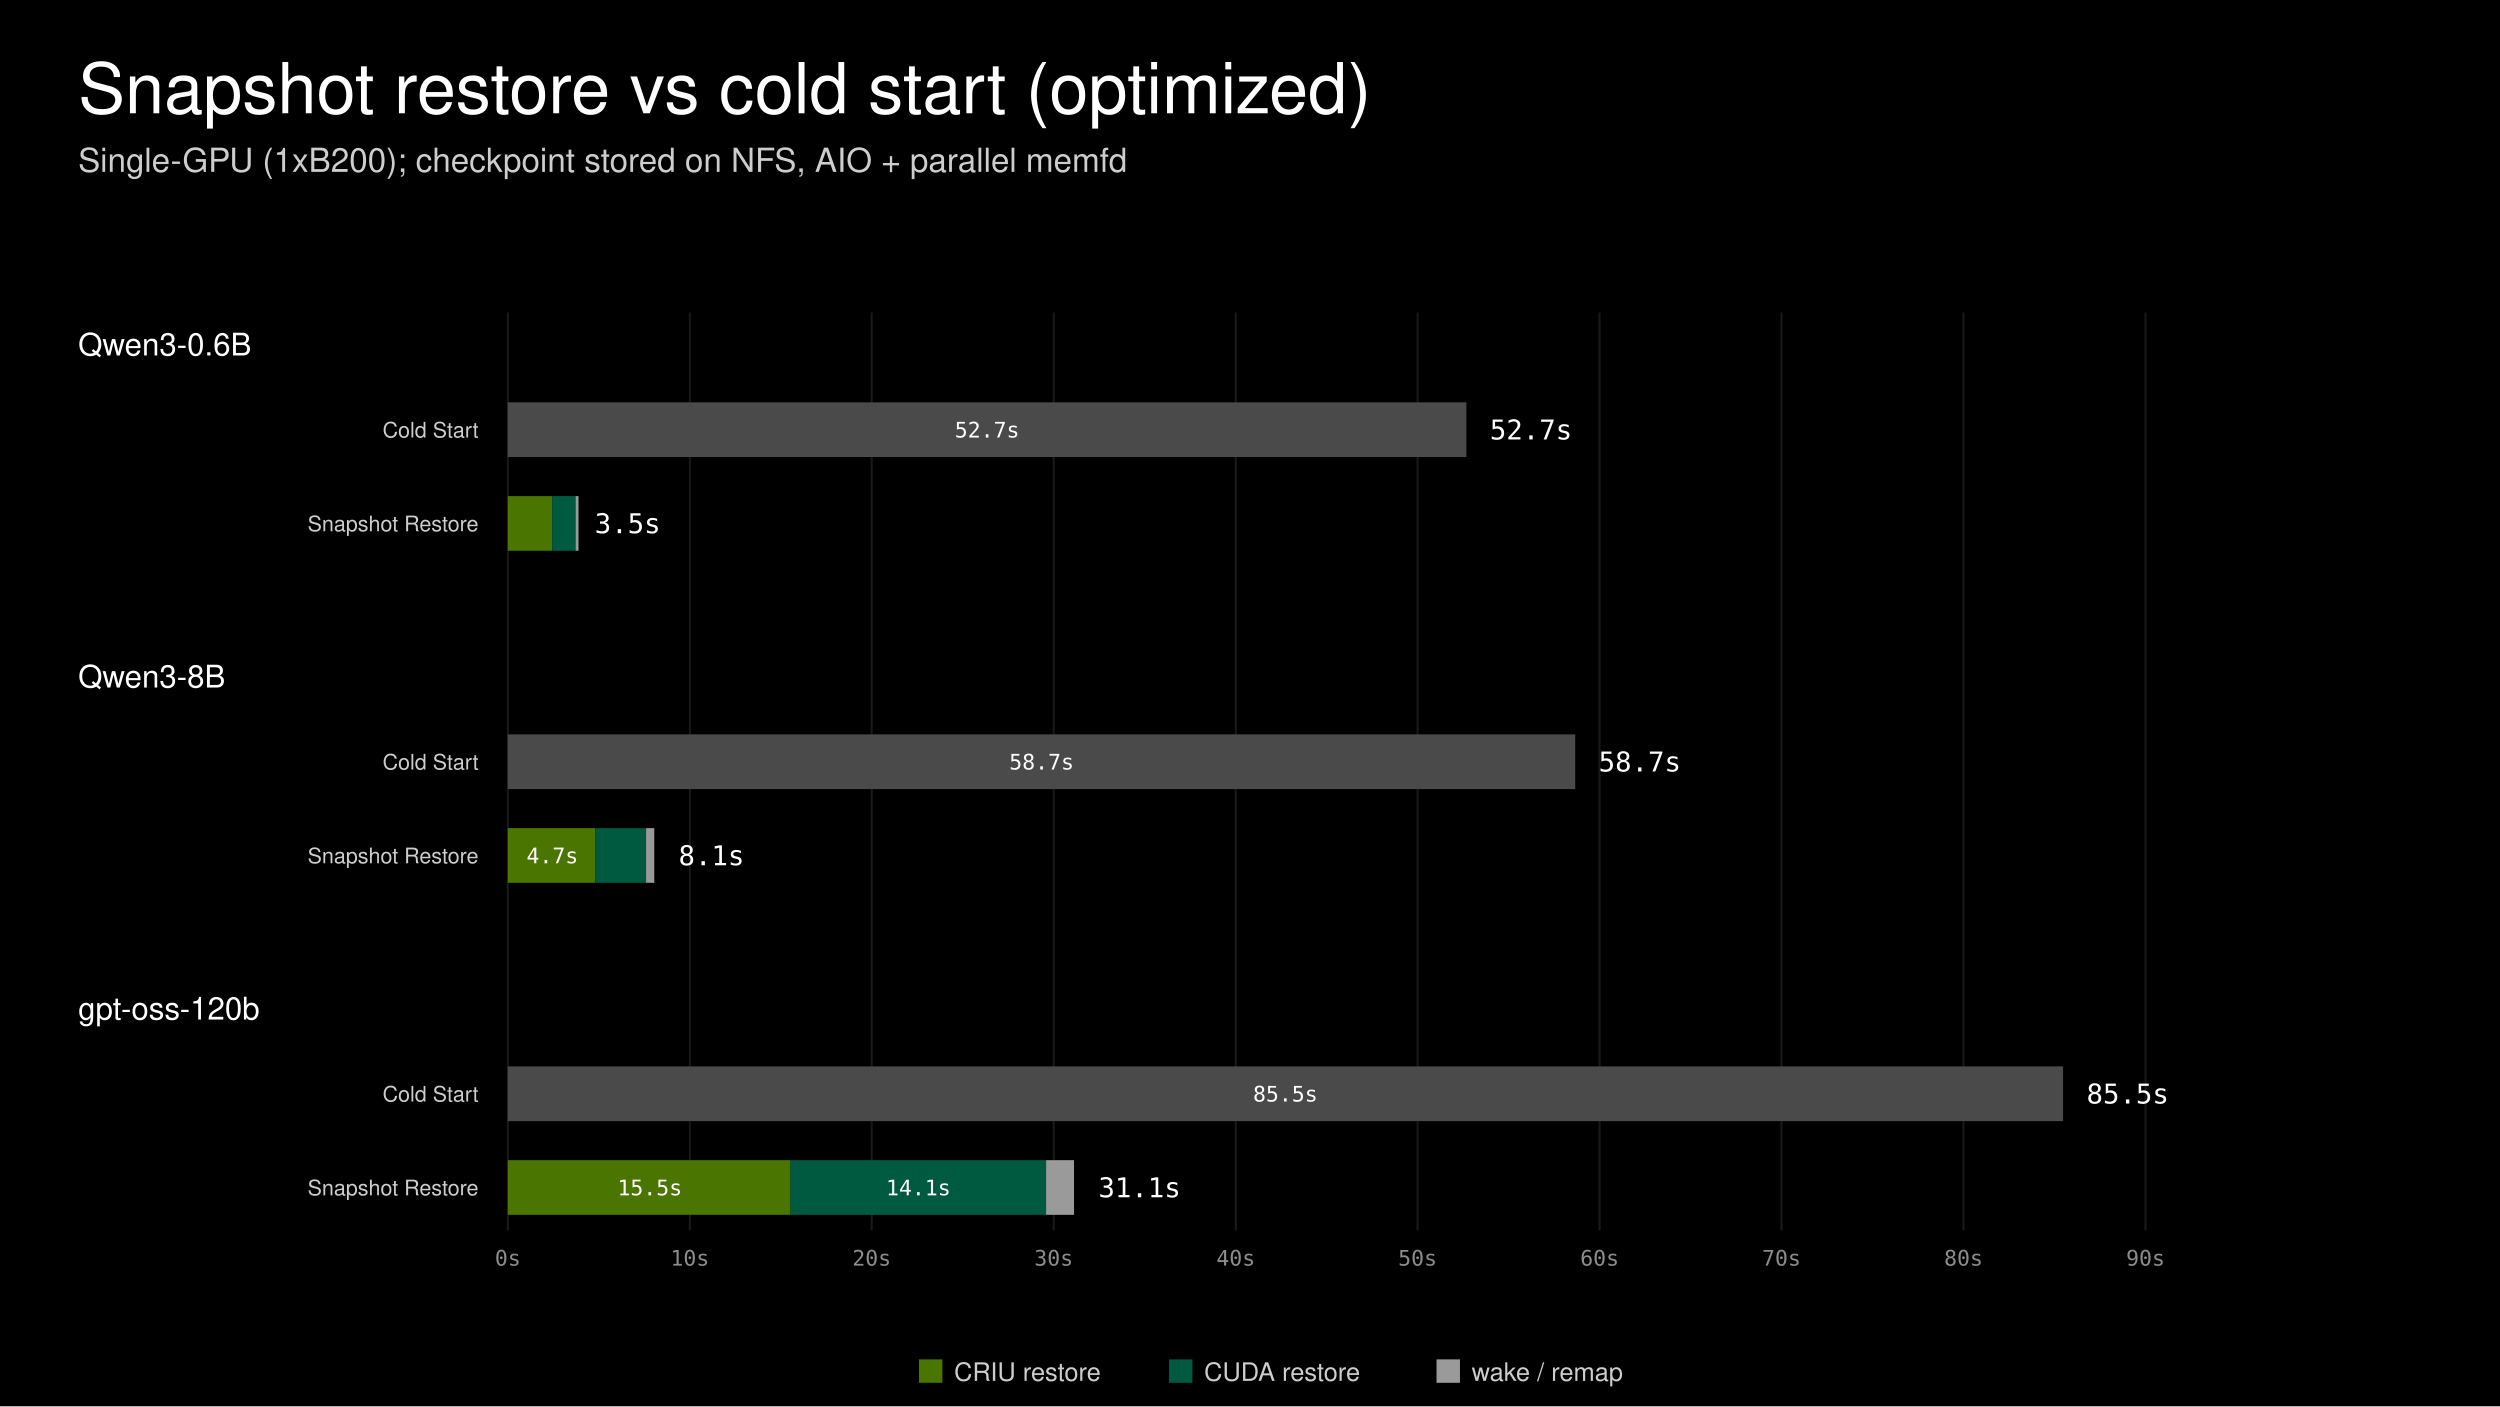
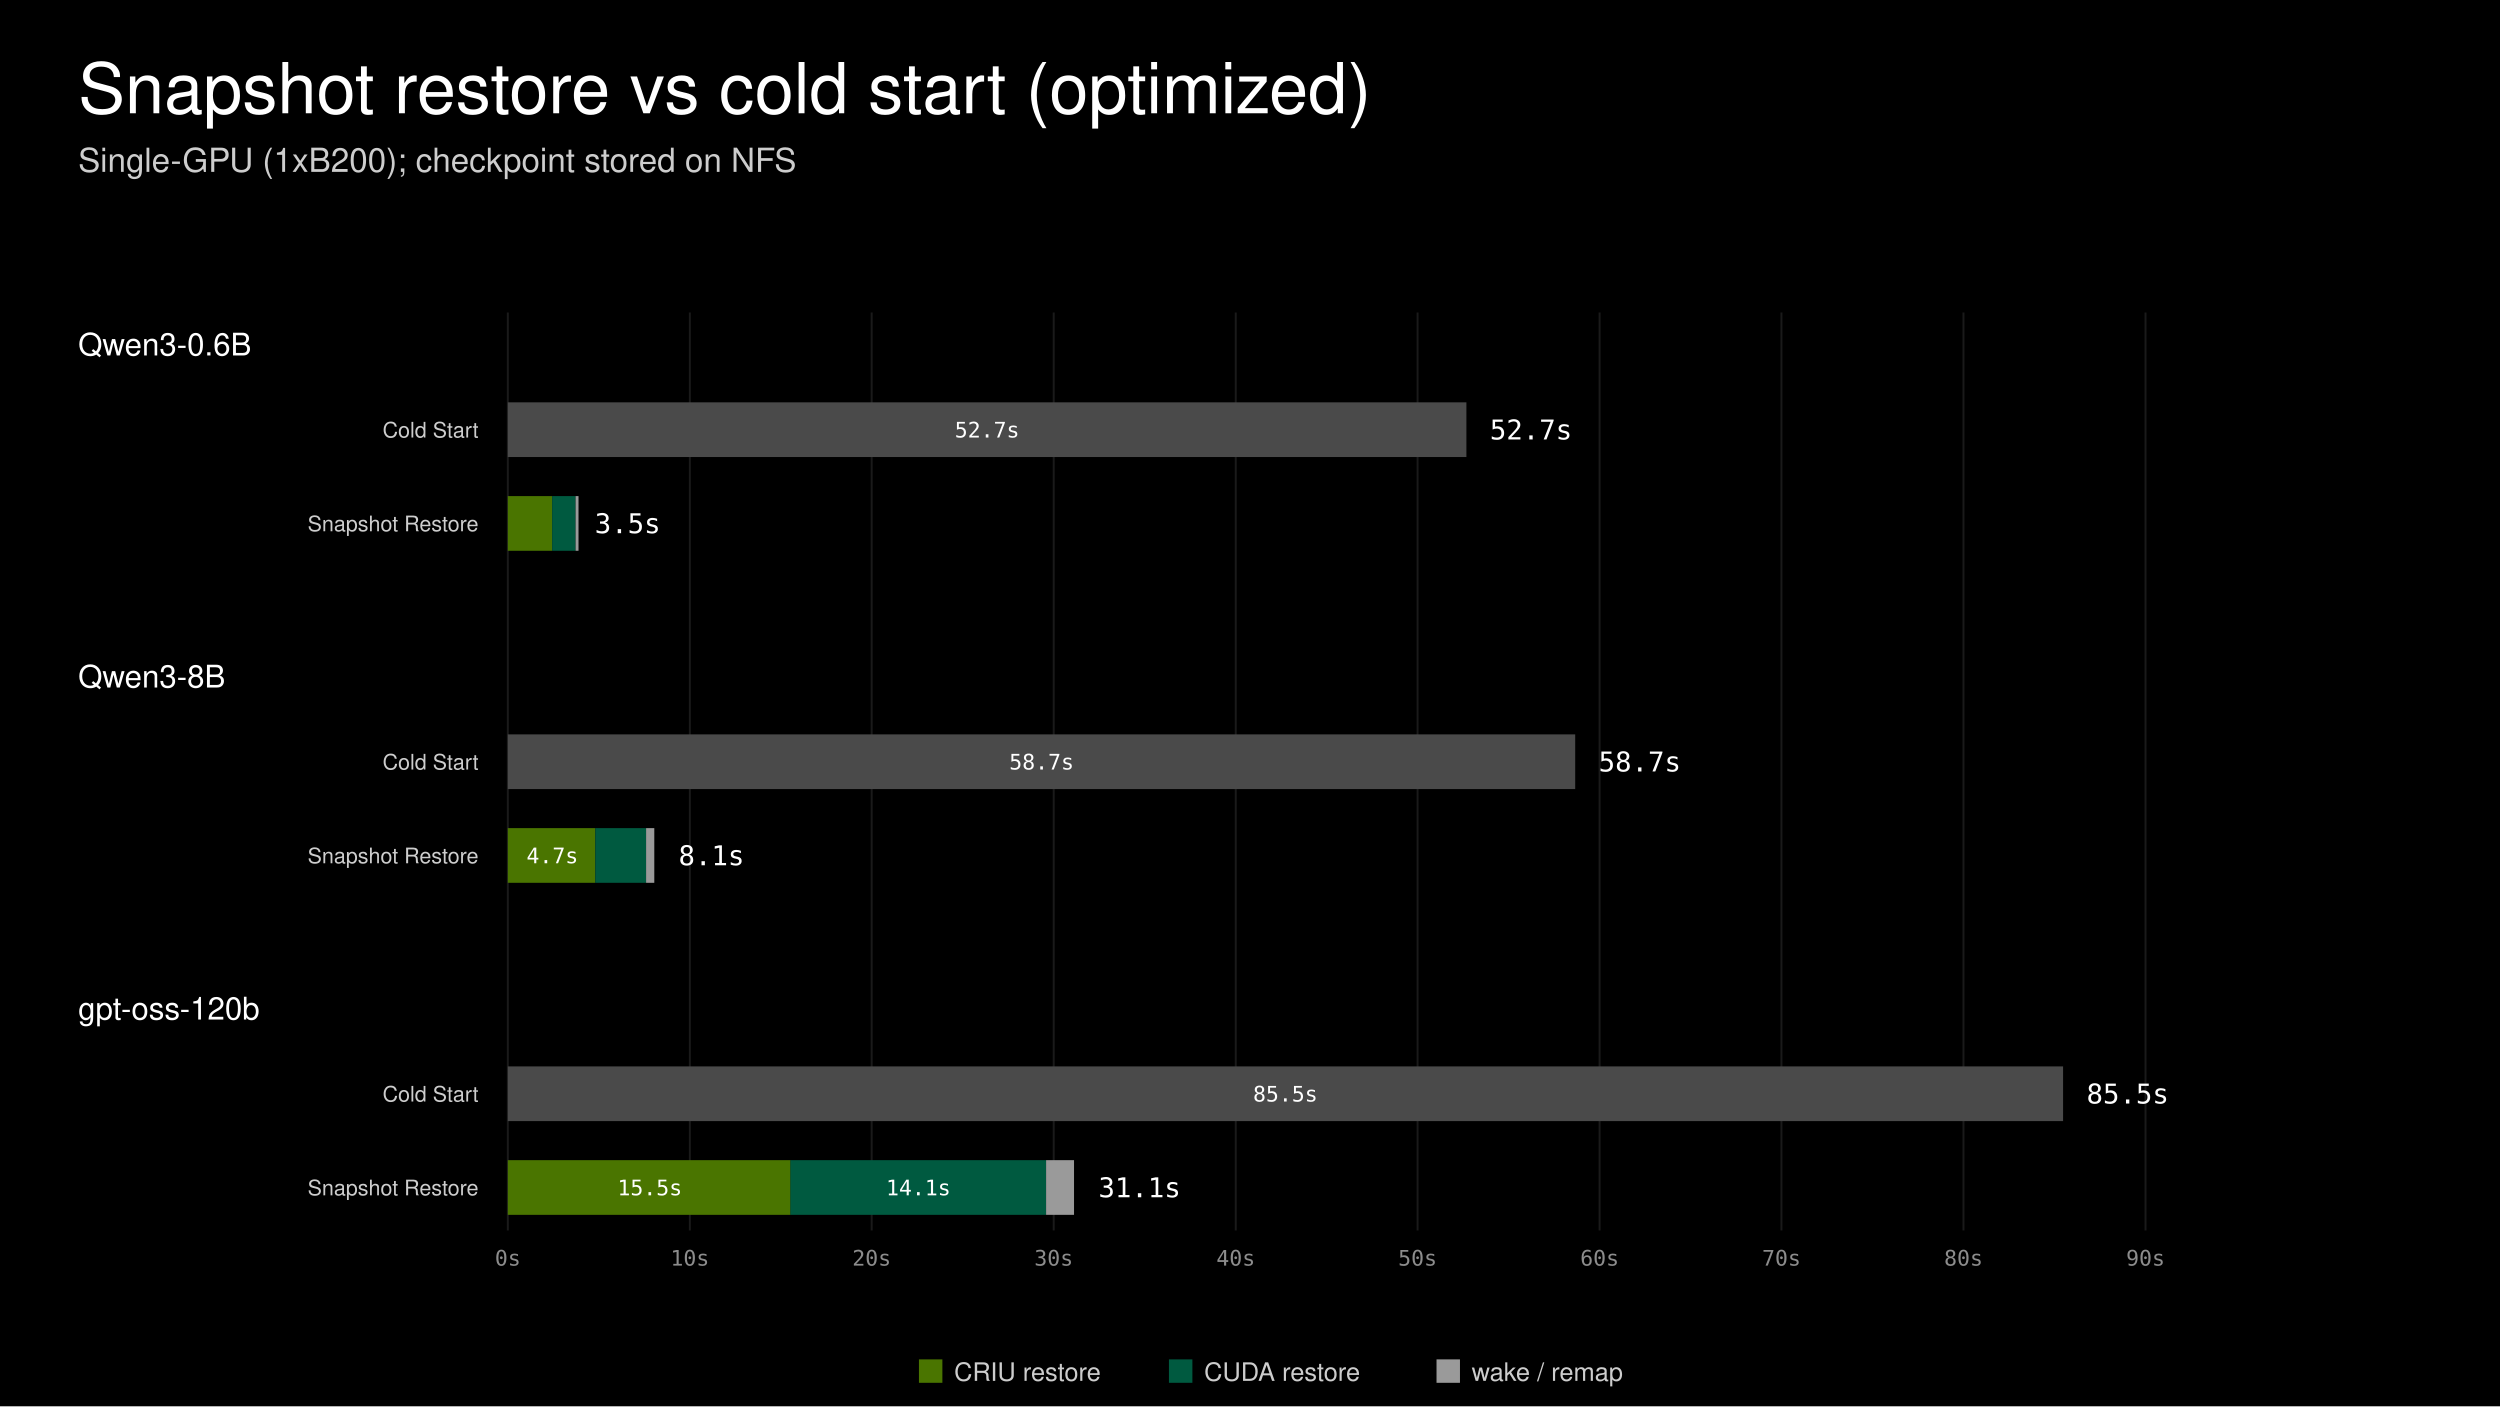
<svg xmlns="http://www.w3.org/2000/svg" width="1280" height="720" viewBox="0 0 1280 720">
  <rect width="1280" height="720" fill="#000000" />
  <style>
  .title { font-family: "Helvetica Neue", Helvetica, Geist, Arial, sans-serif; font-size: 36px; font-weight: 300; fill: #ffffff; }
  .subtitle { font-family: "Helvetica Neue", Helvetica, Geist, Arial, sans-serif; font-size: 17px; font-weight: 300; fill: #cdcdcd; }
  .model { font-family: Geist, "Helvetica Neue", Helvetica, Arial, sans-serif; font-size: 16px; font-weight: 500; fill: #ffffff; }
  .lane-label { font-family: Geist, "Helvetica Neue", Helvetica, Arial, sans-serif; font-size: 11px; font-weight: 400; fill: #cdcdcd; }
  .num { font-family: "Geist Mono", "SF Mono", Menlo, Consolas, monospace; font-size: 11px; font-weight: 500; fill: #ffffff; }
  .num-on-green { font-family: "Geist Mono", "SF Mono", Menlo, Consolas, monospace; font-size: 11px; font-weight: 600; fill: #000000; }
  .total { font-family: "Geist Mono", "SF Mono", Menlo, Consolas, monospace; font-size: 14px; font-weight: 500; fill: #ffffff; }
  .axis { font-family: "Geist Mono", "SF Mono", Menlo, Consolas, monospace; font-size: 11px; font-weight: 400; fill: #8c8c8c; }
  .legend { font-family: Geist, "Helvetica Neue", Helvetica, Arial, sans-serif; font-size: 13px; font-weight: 400; fill: #cdcdcd; }
</style>
  <text class="title" x="40" y="58">Snapshot restore vs cold start (optimized)</text>
-   <text class="subtitle" x="40" y="88">Single-GPU (1xB200); checkpoint stored on NFS, AIO + parallel memfd</text>
+   <text class="subtitle" x="40" y="88">Single-GPU (1xB200); checkpoint stored on NFS</text>
  <line x1="260.0" y1="160" x2="260.0" y2="630" stroke="#1a1a1a" stroke-width="1" />
  <text class="axis" x="260.0" y="648" text-anchor="middle">0s</text>
  <line x1="353.2" y1="160" x2="353.2" y2="630" stroke="#1a1a1a" stroke-width="1" />
  <text class="axis" x="353.2" y="648" text-anchor="middle">10s</text>
  <line x1="446.3" y1="160" x2="446.3" y2="630" stroke="#1a1a1a" stroke-width="1" />
  <text class="axis" x="446.3" y="648" text-anchor="middle">20s</text>
  <line x1="539.5" y1="160" x2="539.5" y2="630" stroke="#1a1a1a" stroke-width="1" />
  <text class="axis" x="539.5" y="648" text-anchor="middle">30s</text>
  <line x1="632.7" y1="160" x2="632.7" y2="630" stroke="#1a1a1a" stroke-width="1" />
  <text class="axis" x="632.7" y="648" text-anchor="middle">40s</text>
  <line x1="725.8" y1="160" x2="725.8" y2="630" stroke="#1a1a1a" stroke-width="1" />
  <text class="axis" x="725.8" y="648" text-anchor="middle">50s</text>
  <line x1="819.0" y1="160" x2="819.0" y2="630" stroke="#1a1a1a" stroke-width="1" />
  <text class="axis" x="819.0" y="648" text-anchor="middle">60s</text>
  <line x1="912.1" y1="160" x2="912.1" y2="630" stroke="#1a1a1a" stroke-width="1" />
  <text class="axis" x="912.1" y="648" text-anchor="middle">70s</text>
  <line x1="1005.3" y1="160" x2="1005.3" y2="630" stroke="#1a1a1a" stroke-width="1" />
  <text class="axis" x="1005.3" y="648" text-anchor="middle">80s</text>
  <line x1="1098.5" y1="160" x2="1098.5" y2="630" stroke="#1a1a1a" stroke-width="1" />
  <text class="axis" x="1098.5" y="648" text-anchor="middle">90s</text>
  <text class="model" x="40" y="182">Qwen3-0.6B</text>
  <text class="lane-label" x="245" y="224.0" text-anchor="end">Cold Start</text>
  <text class="lane-label" x="245" y="272.0" text-anchor="end">Snapshot Restore</text>
  <rect x="260.0" y="206" width="490.8" height="28" fill="#4a4a4a" />
  <text class="num" x="505.4" y="224.0" text-anchor="middle">52.7s</text>
  <text class="total" x="762.8" y="225.0">52.7s</text>
  <rect x="260.0" y="254" width="22.7" height="28" fill="#4a7500" />
  <rect x="282.7" y="254" width="12.0" height="28" fill="#005a40" />
  <rect x="294.7" y="254" width="1.5" height="28" fill="#9a9a9a" />
  <text class="total" x="304.5" y="273.0">3.5s</text>
  <text class="model" x="40" y="352">Qwen3-8B</text>
  <text class="lane-label" x="245" y="394.0" text-anchor="end">Cold Start</text>
  <text class="lane-label" x="245" y="442.0" text-anchor="end">Snapshot Restore</text>
  <rect x="260.0" y="376" width="546.5" height="28" fill="#4a4a4a" />
  <text class="num" x="533.3" y="394.0" text-anchor="middle">58.7s</text>
  <text class="total" x="818.5" y="395.0">58.7s</text>
  <rect x="260.0" y="424" width="44.8" height="28" fill="#4a7500" />
  <text class="num" x="282.8" y="442.0" text-anchor="middle">4.7s</text>
  <rect x="304.8" y="424" width="26.0" height="28" fill="#005a40" />
  <rect x="330.8" y="424" width="4.2" height="28" fill="#9a9a9a" />
  <text class="total" x="347.4" y="443.0">8.1s</text>
  <text class="model" x="40" y="522">gpt-oss-120b</text>
  <text class="lane-label" x="245" y="564.0" text-anchor="end">Cold Start</text>
  <text class="lane-label" x="245" y="612.0" text-anchor="end">Snapshot Restore</text>
  <rect x="260.0" y="546" width="796.3" height="28" fill="#4a4a4a" />
  <text class="num" x="658.1" y="564.0" text-anchor="middle">85.5s</text>
  <text class="total" x="1068.3" y="565.0">85.5s</text>
  <rect x="260.0" y="594" width="144.8" height="28" fill="#4a7500" />
  <text class="num" x="332.7" y="612.0" text-anchor="middle">15.5s</text>
  <rect x="404.7" y="594" width="130.9" height="28" fill="#005a40" />
  <text class="num" x="470.2" y="612.0" text-anchor="middle">14.1s</text>
  <rect x="535.6" y="594" width="14.3" height="28" fill="#9a9a9a" />
  <text class="total" x="562.4" y="613.0">31.1s</text>
  <rect x="470.5" y="696" width="12" height="12" fill="#4a7500" />
  <text class="legend" x="488.5" y="707">CRIU restore</text>
  <rect x="598.5" y="696" width="12" height="12" fill="#005a40" />
  <text class="legend" x="616.5" y="707">CUDA restore</text>
  <rect x="735.5" y="696" width="12" height="12" fill="#9a9a9a" />
  <text class="legend" x="753.5" y="707">wake / remap</text>
</svg>
